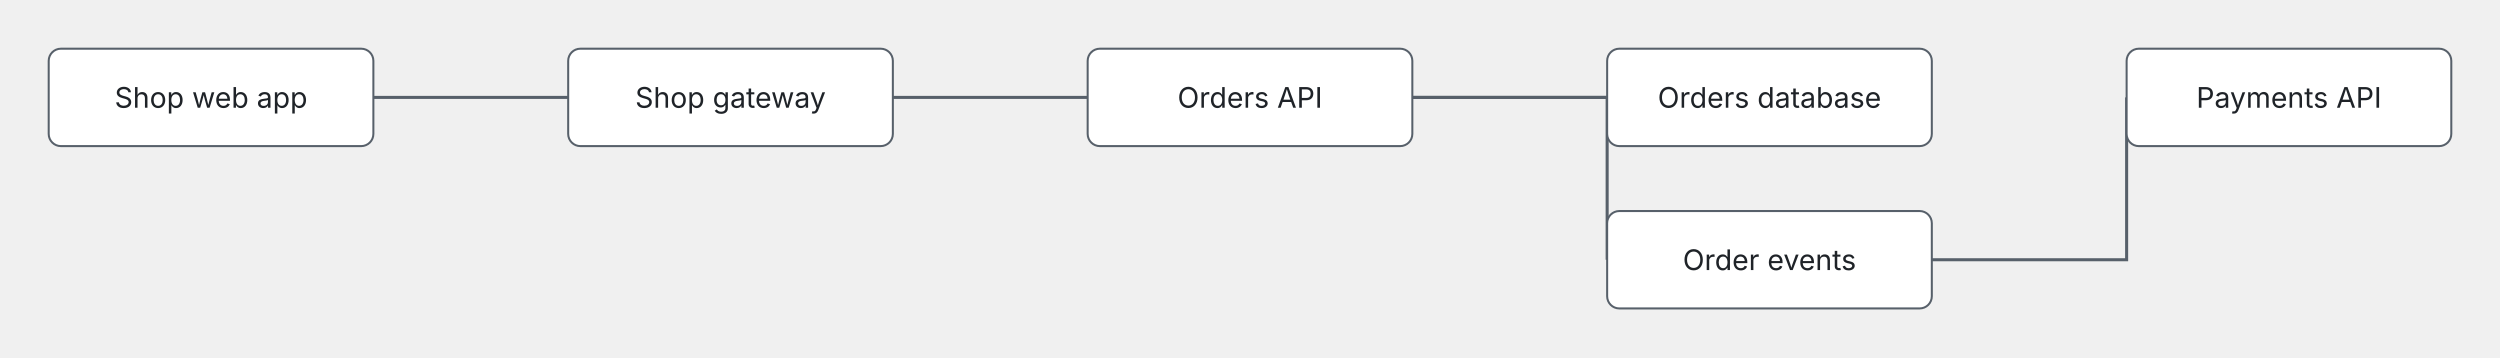
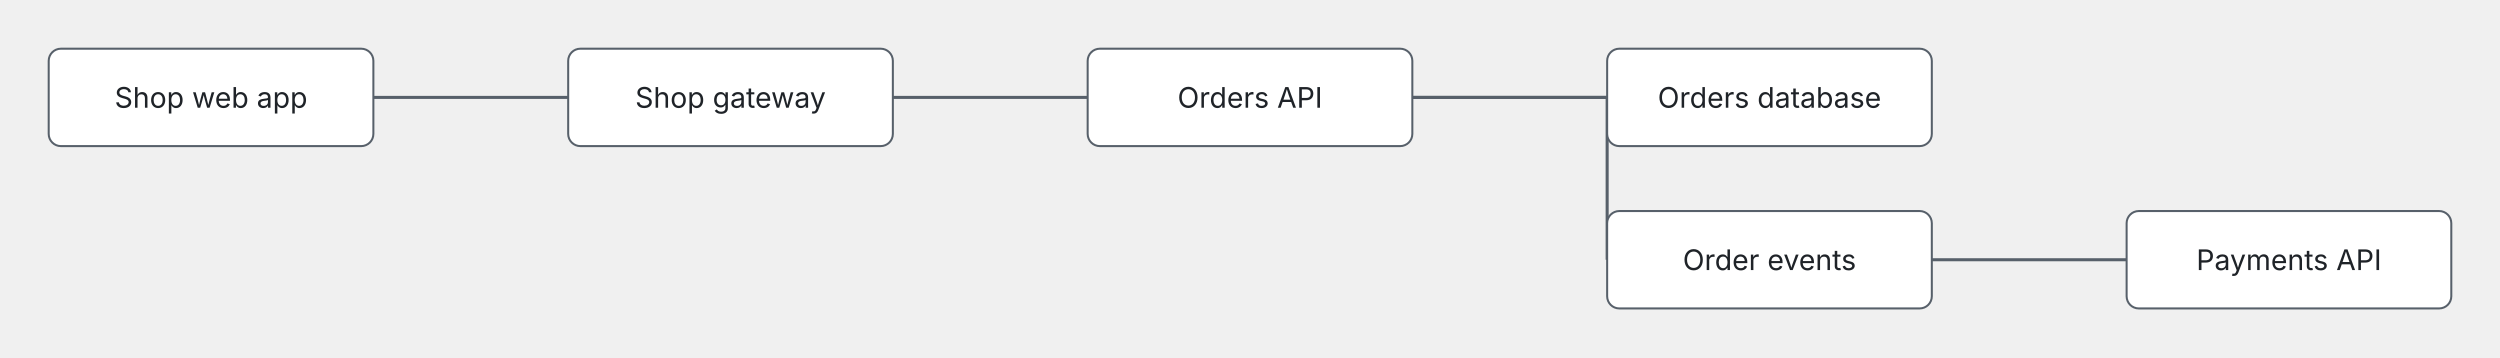
<svg xmlns="http://www.w3.org/2000/svg" viewBox="0 0 1232 176" width="1232" height="176">
  <g fill="none" stroke="#57606a" stroke-width="1.5">
    <g data-edge="shop-web-&gt;shop-gateway" data-kind="call" data-from="shop-web" data-to="shop-gateway">
      <path d="M 184 48 L 280 48" />
    </g>
    <g data-edge="shop-gateway-&gt;orders-api" data-kind="call" data-from="shop-gateway" data-to="orders-api">
      <path d="M 440 48 L 536 48" />
    </g>
    <g data-edge="orders-api-&gt;orders-db" data-kind="call" data-from="orders-api" data-to="orders-db">
      <path d="M 696 48 L 792 48" />
    </g>
    <g data-edge="orders-api-&gt;order-events" data-kind="message" data-from="orders-api" data-to="order-events">
      <path d="M 696 48 L 792 48 L 792 128" />
    </g>
    <g data-edge="order-events-&gt;payments-api" data-kind="message" data-from="order-events" data-to="payments-api">
-       <path d="M 952 128 L 1048 128 L 1048 48" />
+       <path d="M 952 128 L 1048 128" />
    </g>
  </g>
  <g font-family="Inter, Helvetica, Arial, sans-serif" font-size="14" text-anchor="middle" dominant-baseline="central">
    <g data-node="shop-web" data-kind="client">
      <rect x="24" y="24" width="160" height="48" rx="6" fill="#ffffff" stroke="#57606a" />
      <text x="104" y="48" fill="#1f2328">Shop web app</text>
    </g>
    <g data-node="shop-gateway" data-kind="gateway">
      <rect x="280" y="24" width="160" height="48" rx="6" fill="#ffffff" stroke="#57606a" />
      <text x="360" y="48" fill="#1f2328">Shop gateway</text>
    </g>
    <g data-node="orders-api" data-kind="service">
      <rect x="536" y="24" width="160" height="48" rx="6" fill="#ffffff" stroke="#57606a" />
      <text x="616" y="48" fill="#1f2328">Orders API</text>
    </g>
    <g data-node="payments-api" data-kind="service">
-       <rect x="1048" y="24" width="160" height="48" rx="6" fill="#ffffff" stroke="#57606a" />
-       <text x="1128" y="48" fill="#1f2328">Payments API</text>
+       <rect x="1048" y="104" width="160" height="48" rx="6" fill="#ffffff" stroke="#57606a" />
+       <text x="1128" y="128" fill="#1f2328">Payments API</text>
    </g>
    <g data-node="orders-db" data-kind="database">
      <rect x="792" y="24" width="160" height="48" rx="6" fill="#ffffff" stroke="#57606a" />
      <text x="872" y="48" fill="#1f2328">Orders database</text>
    </g>
    <g data-node="order-events" data-kind="queue">
      <rect x="792" y="104" width="160" height="48" rx="6" fill="#ffffff" stroke="#57606a" />
      <text x="872" y="128" fill="#1f2328">Order events</text>
    </g>
  </g>
</svg>
